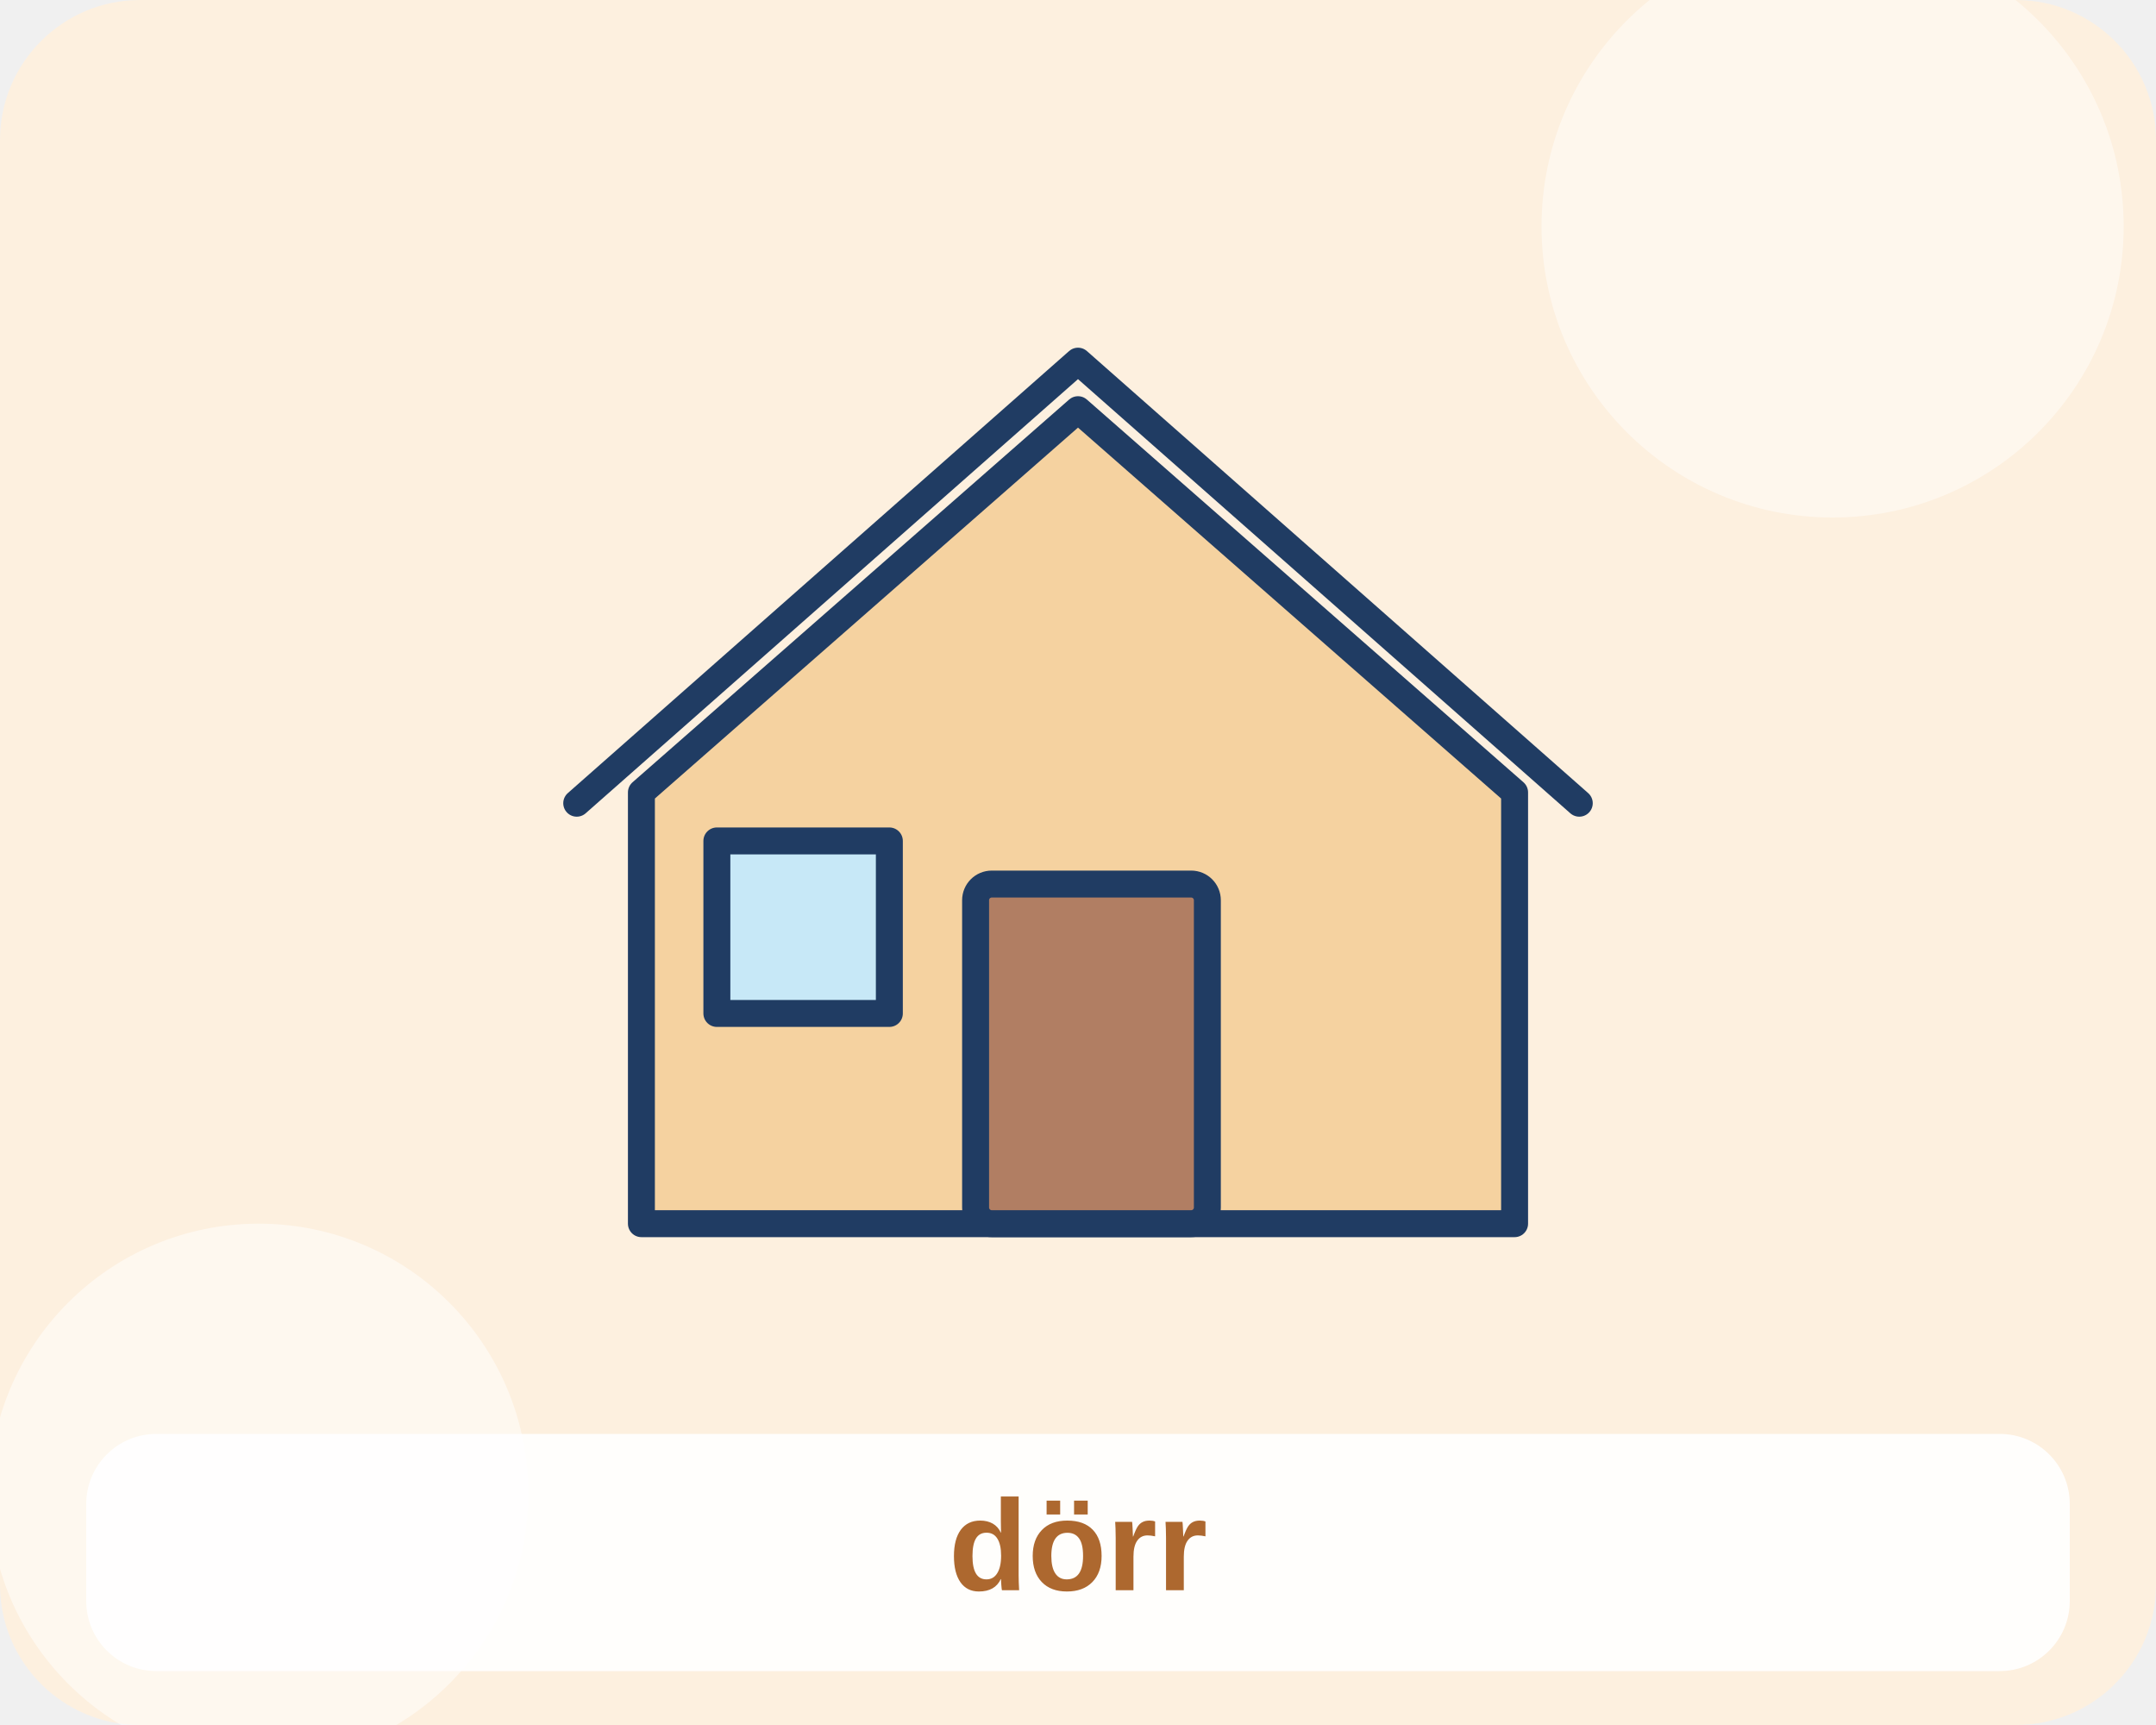
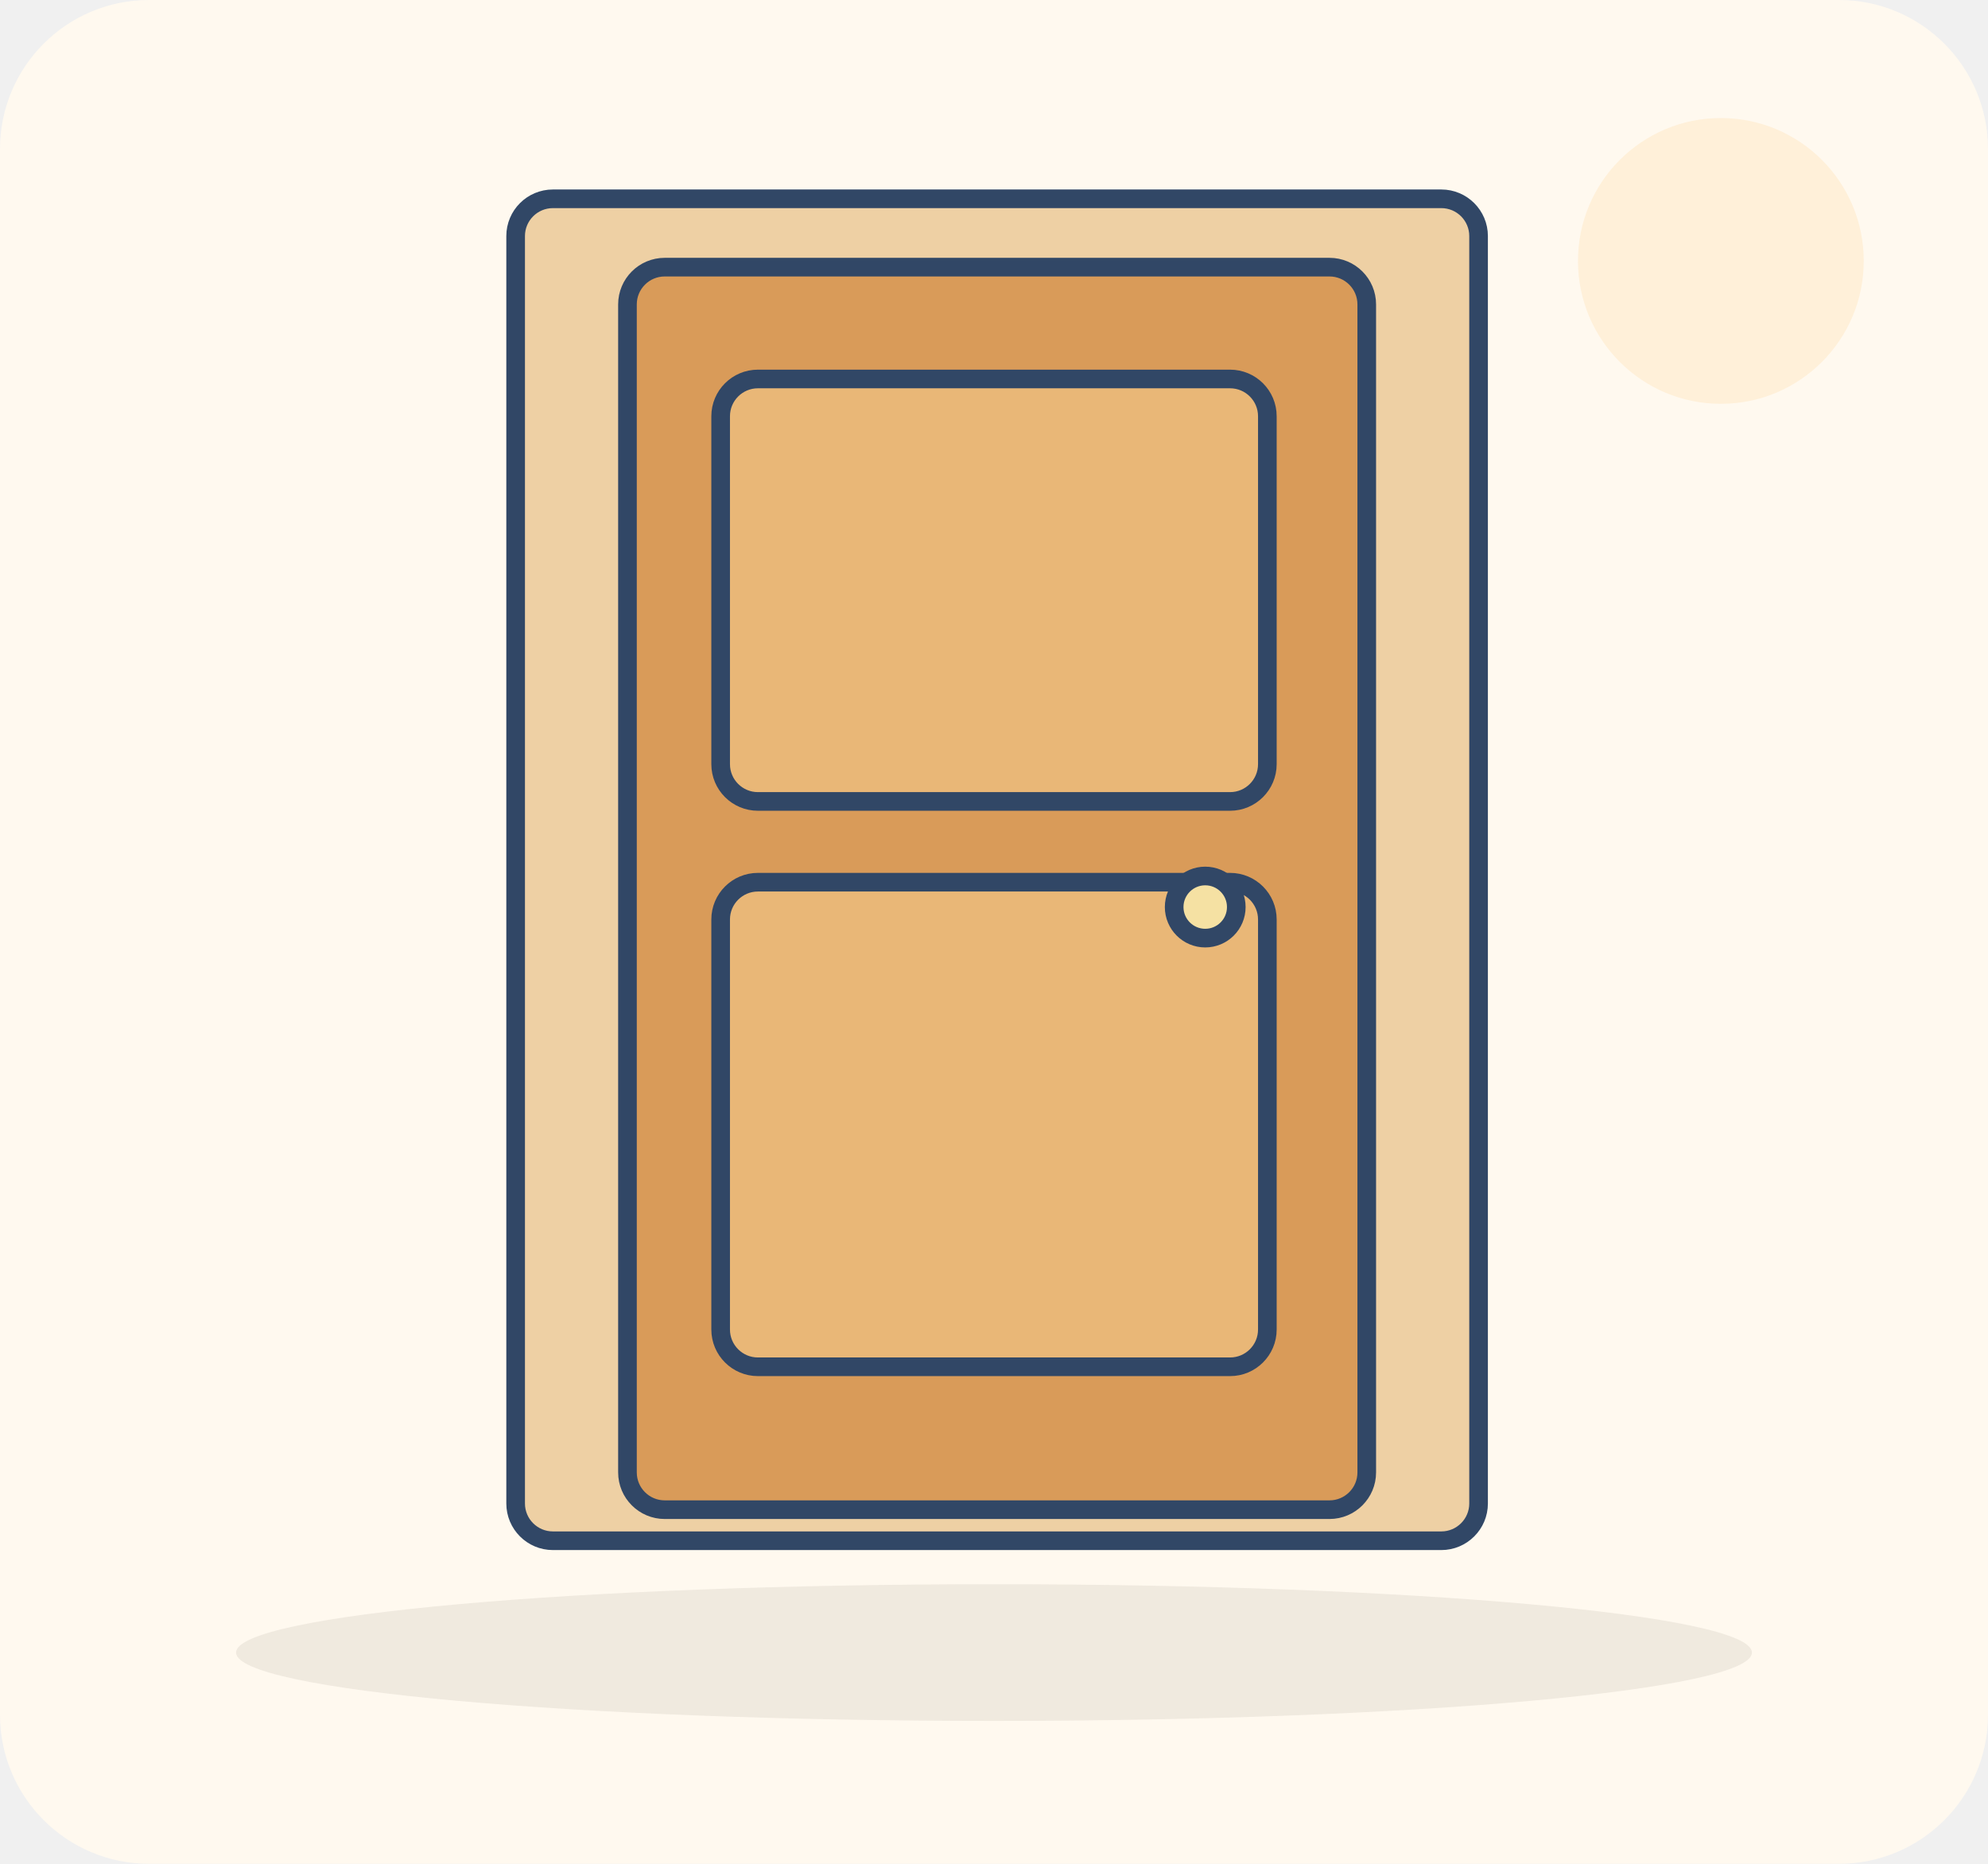
- <svg xmlns="http://www.w3.org/2000/svg" width="400" height="320" viewBox="0 0 400 320" role="img" aria-label="Illustration: dörr">
-   <rect width="400" height="320" rx="26" fill="#fdf0df" />
-   <circle cx="340" cy="42" r="54" fill="#ffffff" opacity=".45" />
-   <circle cx="48" cy="277" r="50" fill="#ffffff" opacity=".5" />
-   <g transform="translate(38 1)">
-     <path d="M81 146 L162 75 L243 146 V226 H81Z" fill="#f5d2a0" stroke="#203c63" stroke-width="5" stroke-linecap="round" stroke-linejoin="round" />
-     <path d="M69 148 L162 66 L255 148" fill="none" stroke="#203c63" stroke-width="5" stroke-linecap="round" stroke-linejoin="round" />
-     <rect x="143" y="163" width="43" height="63" rx="3" fill="#b17e63" stroke="#203c63" stroke-width="5" stroke-linecap="round" stroke-linejoin="round" />
-     <rect x="95" y="155" width="32" height="32" fill="#c7e8f7" stroke="#203c63" stroke-width="5" stroke-linecap="round" stroke-linejoin="round" />
-   </g>
-   <rect x="16" y="266" width="368" height="44" rx="13" fill="#ffffff" opacity=".92" />
-   <text x="200" y="295" font-size="24" text-anchor="middle" font-family="Arial, sans-serif" font-weight="bold" fill="#ad682f">dörr</text>
+ <svg xmlns="http://www.w3.org/2000/svg" width="320" height="300" viewBox="0 0 320 300">
+   <rect width="320" height="300" rx="24" fill="#fff9ef" />
+   <circle cx="277" cy="42" r="23" fill="#fff0d9" />
+   <ellipse cx="160" cy="266" rx="122" ry="11" fill="#e6dfd4" opacity=".6" />
+   <rect x="83" y="32" width="155" height="216" rx="6" fill="#eed0a4" stroke="#314766" stroke-width="3" />
+   <rect x="101" y="43" width="119" height="200" rx="6" fill="#d99b59" stroke="#314766" stroke-width="3" />
+   <rect x="116" y="61" width="88" height="68" rx="6" fill="#e9b777" stroke="#314766" stroke-width="3" />
+   <rect x="116" y="142" width="88" height="78" rx="6" fill="#e9b777" stroke="#314766" stroke-width="3" />
+   <ellipse cx="194" cy="146" rx="5" ry="5" fill="#f5e1a3" stroke="#314766" stroke-width="3" />
</svg>
